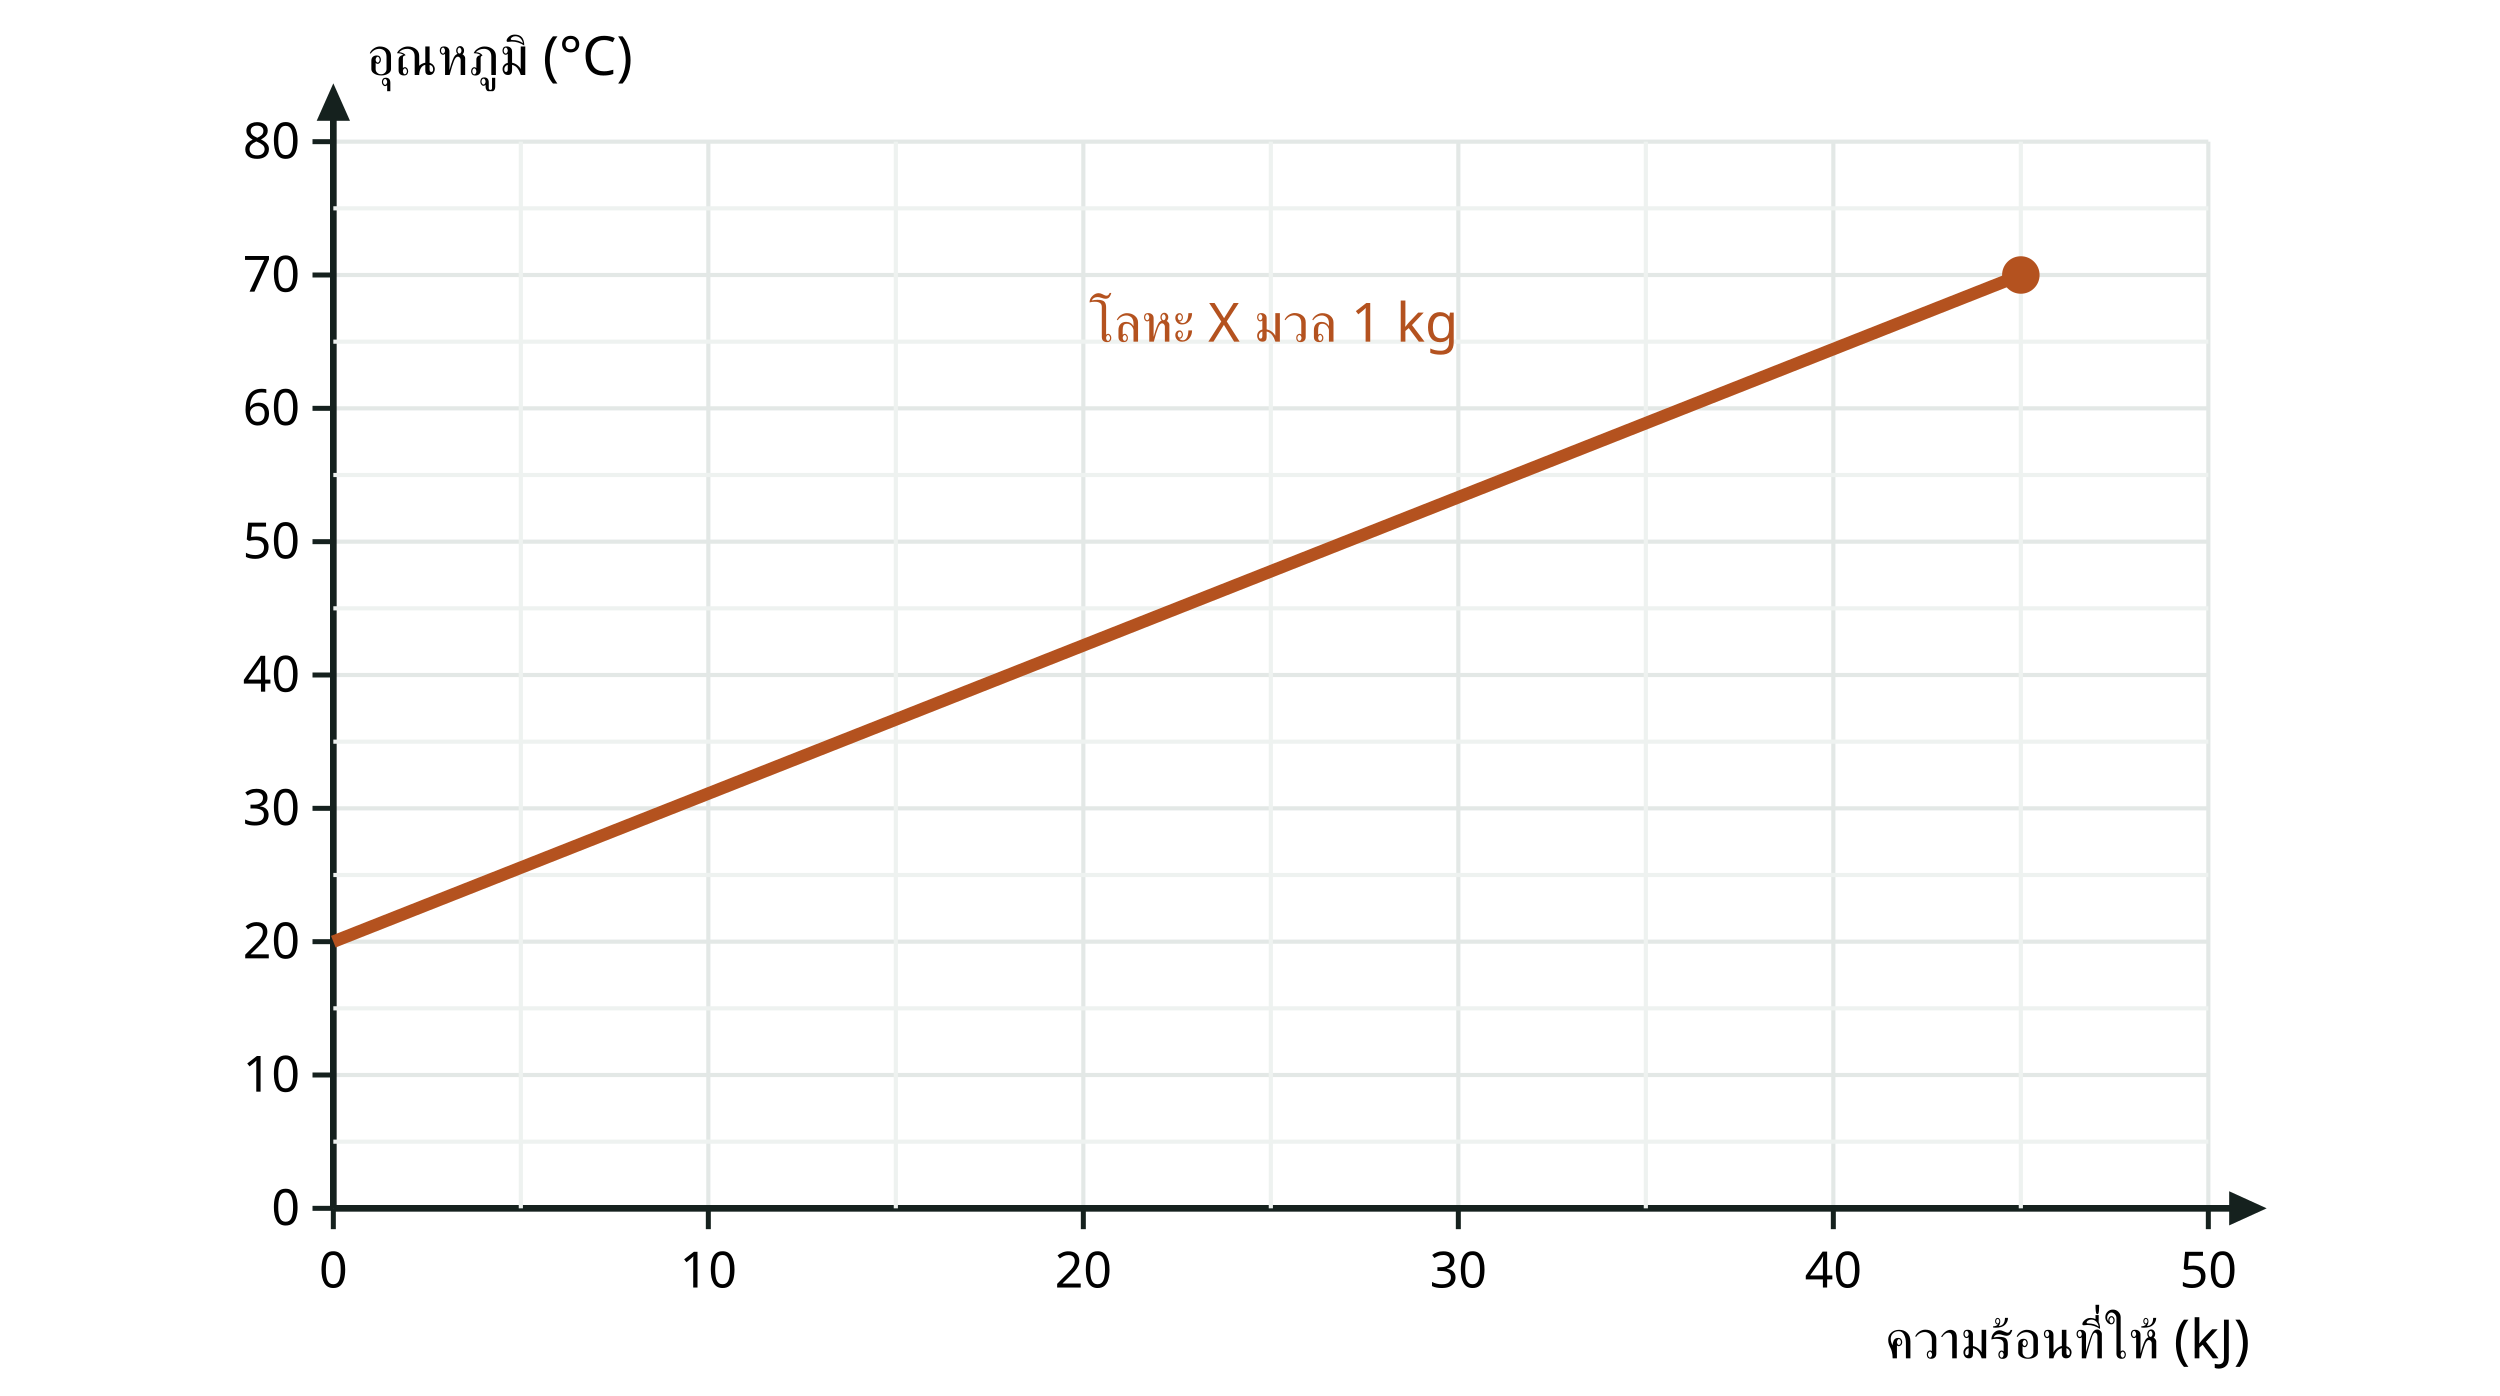
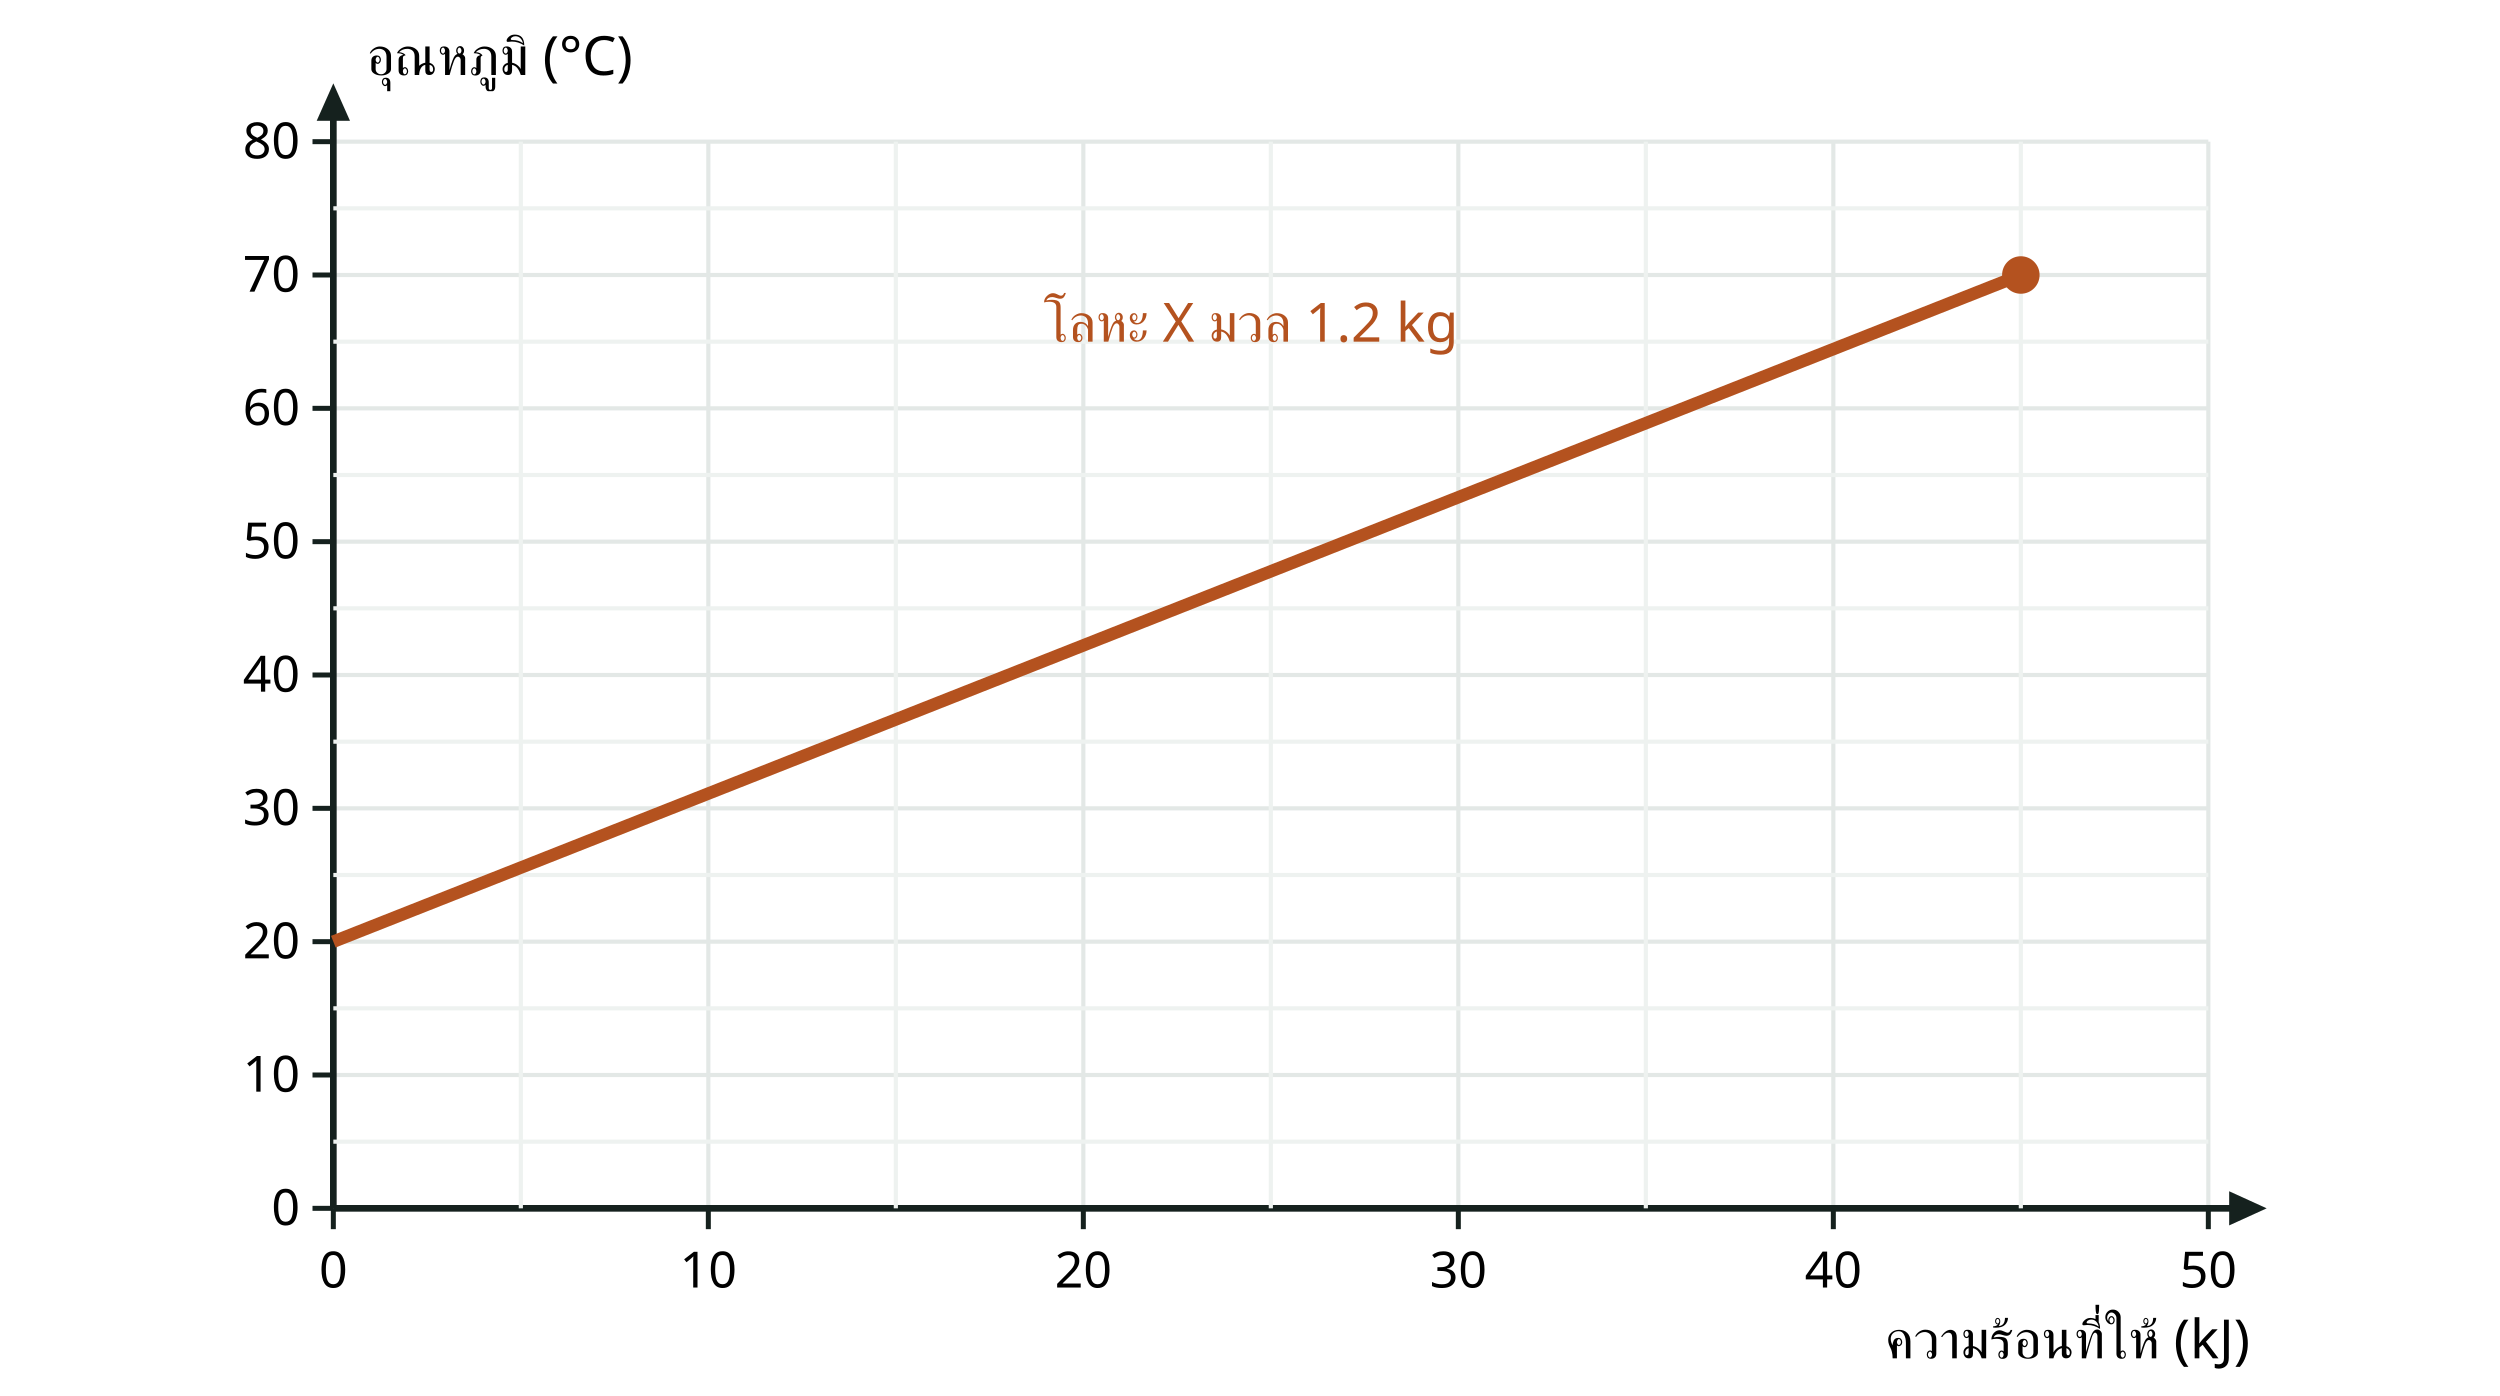
<svg xmlns="http://www.w3.org/2000/svg" viewBox="0 0 600 335" width="600" height="335" font-family="sans-serif" font-size="16">
  <line x1="170" y1="290" x2="170" y2="34" stroke="#e3e8e6" stroke-width="1" />
  <line x1="260" y1="290" x2="260" y2="34" stroke="#e3e8e6" stroke-width="1" />
  <line x1="350" y1="290" x2="350" y2="34" stroke="#e3e8e6" stroke-width="1" />
  <line x1="440" y1="290" x2="440" y2="34" stroke="#e3e8e6" stroke-width="1" />
  <line x1="530" y1="290" x2="530" y2="34" stroke="#e3e8e6" stroke-width="1" />
  <line x1="80" y1="258" x2="530" y2="258" stroke="#e3e8e6" stroke-width="1" />
  <line x1="80" y1="226" x2="530" y2="226" stroke="#e3e8e6" stroke-width="1" />
  <line x1="80" y1="194" x2="530" y2="194" stroke="#e3e8e6" stroke-width="1" />
  <line x1="80" y1="162" x2="530" y2="162" stroke="#e3e8e6" stroke-width="1" />
  <line x1="80" y1="130" x2="530" y2="130" stroke="#e3e8e6" stroke-width="1" />
  <line x1="80" y1="98" x2="530" y2="98" stroke="#e3e8e6" stroke-width="1" />
  <line x1="80" y1="66" x2="530" y2="66" stroke="#e3e8e6" stroke-width="1" />
  <line x1="80" y1="34" x2="530" y2="34" stroke="#e3e8e6" stroke-width="1" />
  <line x1="80" y1="290" x2="536.8" y2="290" stroke="#15211e" stroke-width="1.6" />
  <polygon points="544,290 535,294.1 535,285.9" fill="#15211e" />
  <line x1="80" y1="290" x2="80" y2="27.2" stroke="#15211e" stroke-width="1.6" />
  <polygon points="80,20 84,29 76,29" fill="#15211e" />
  <line x1="80" y1="290" x2="80" y2="295" stroke="#15211e" stroke-width="1.2" />
  <text x="80" y="309" font-size="12" text-anchor="middle">0</text>
  <line x1="170" y1="290" x2="170" y2="295" stroke="#15211e" stroke-width="1.2" />
  <text x="170" y="309" font-size="12" text-anchor="middle">10</text>
  <line x1="260" y1="290" x2="260" y2="295" stroke="#15211e" stroke-width="1.2" />
  <text x="260" y="309" font-size="12" text-anchor="middle">20</text>
  <line x1="350" y1="290" x2="350" y2="295" stroke="#15211e" stroke-width="1.2" />
  <text x="350" y="309" font-size="12" text-anchor="middle">30</text>
  <line x1="440" y1="290" x2="440" y2="295" stroke="#15211e" stroke-width="1.2" />
  <text x="440" y="309" font-size="12" text-anchor="middle">40</text>
  <line x1="530" y1="290" x2="530" y2="295" stroke="#15211e" stroke-width="1.2" />
  <text x="530" y="309" font-size="12" text-anchor="middle">50</text>
  <line x1="75" y1="290" x2="80" y2="290" stroke="#15211e" stroke-width="1.2" />
  <text x="72" y="294" font-size="12" text-anchor="end">0</text>
  <line x1="75" y1="258" x2="80" y2="258" stroke="#15211e" stroke-width="1.2" />
  <text x="72" y="262" font-size="12" text-anchor="end">10</text>
  <line x1="75" y1="226" x2="80" y2="226" stroke="#15211e" stroke-width="1.2" />
  <text x="72" y="230" font-size="12" text-anchor="end">20</text>
  <line x1="75" y1="194" x2="80" y2="194" stroke="#15211e" stroke-width="1.2" />
  <text x="72" y="198" font-size="12" text-anchor="end">30</text>
  <line x1="75" y1="162" x2="80" y2="162" stroke="#15211e" stroke-width="1.2" />
  <text x="72" y="166" font-size="12" text-anchor="end">40</text>
  <line x1="75" y1="130" x2="80" y2="130" stroke="#15211e" stroke-width="1.2" />
  <text x="72" y="134" font-size="12" text-anchor="end">50</text>
  <line x1="75" y1="98" x2="80" y2="98" stroke="#15211e" stroke-width="1.2" />
  <text x="72" y="102" font-size="12" text-anchor="end">60</text>
  <line x1="75" y1="66" x2="80" y2="66" stroke="#15211e" stroke-width="1.2" />
  <text x="72" y="70" font-size="12" text-anchor="end">70</text>
  <line x1="75" y1="34" x2="80" y2="34" stroke="#15211e" stroke-width="1.2" />
  <text x="72" y="38" font-size="12" text-anchor="end">80</text>
  <text x="540" y="326" font-size="13" text-anchor="end">ความร้อนที่ให้ (kJ)</text>
  <text x="88" y="18" font-size="13">อุณหภูมิ (°C)</text>
  <line x1="125" y1="290" x2="125" y2="34" stroke="#eef2f0" stroke-width="1" />
  <line x1="215" y1="290" x2="215" y2="34" stroke="#eef2f0" stroke-width="1" />
  <line x1="305" y1="290" x2="305" y2="34" stroke="#eef2f0" stroke-width="1" />
  <line x1="395" y1="290" x2="395" y2="34" stroke="#eef2f0" stroke-width="1" />
  <line x1="485" y1="290" x2="485" y2="34" stroke="#eef2f0" stroke-width="1" />
  <line x1="80" y1="274" x2="530" y2="274" stroke="#eef2f0" stroke-width="1" />
  <line x1="80" y1="242" x2="530" y2="242" stroke="#eef2f0" stroke-width="1" />
  <line x1="80" y1="210" x2="530" y2="210" stroke="#eef2f0" stroke-width="1" />
  <line x1="80" y1="178" x2="530" y2="178" stroke="#eef2f0" stroke-width="1" />
  <line x1="80" y1="146" x2="530" y2="146" stroke="#eef2f0" stroke-width="1" />
  <line x1="80" y1="114" x2="530" y2="114" stroke="#eef2f0" stroke-width="1" />
  <line x1="80" y1="82" x2="530" y2="82" stroke="#eef2f0" stroke-width="1" />
  <line x1="80" y1="50" x2="530" y2="50" stroke="#eef2f0" stroke-width="1" />
  <polyline points="80,226 485,66" fill="none" stroke="#b4521f" stroke-width="3" stroke-linejoin="round" />
  <circle cx="485" cy="66" r="4" fill="#b4521f" stroke="#b4521f" stroke-width="1" />
-   <text x="350" y="82" fill="#b4521f" font-size="13" text-anchor="end">โลหะ X มวล 1 kg</text>
+   <text x="350" y="82" fill="#b4521f" font-size="13" text-anchor="end">โลหะ X มวล 1.2 kg</text>
</svg>
